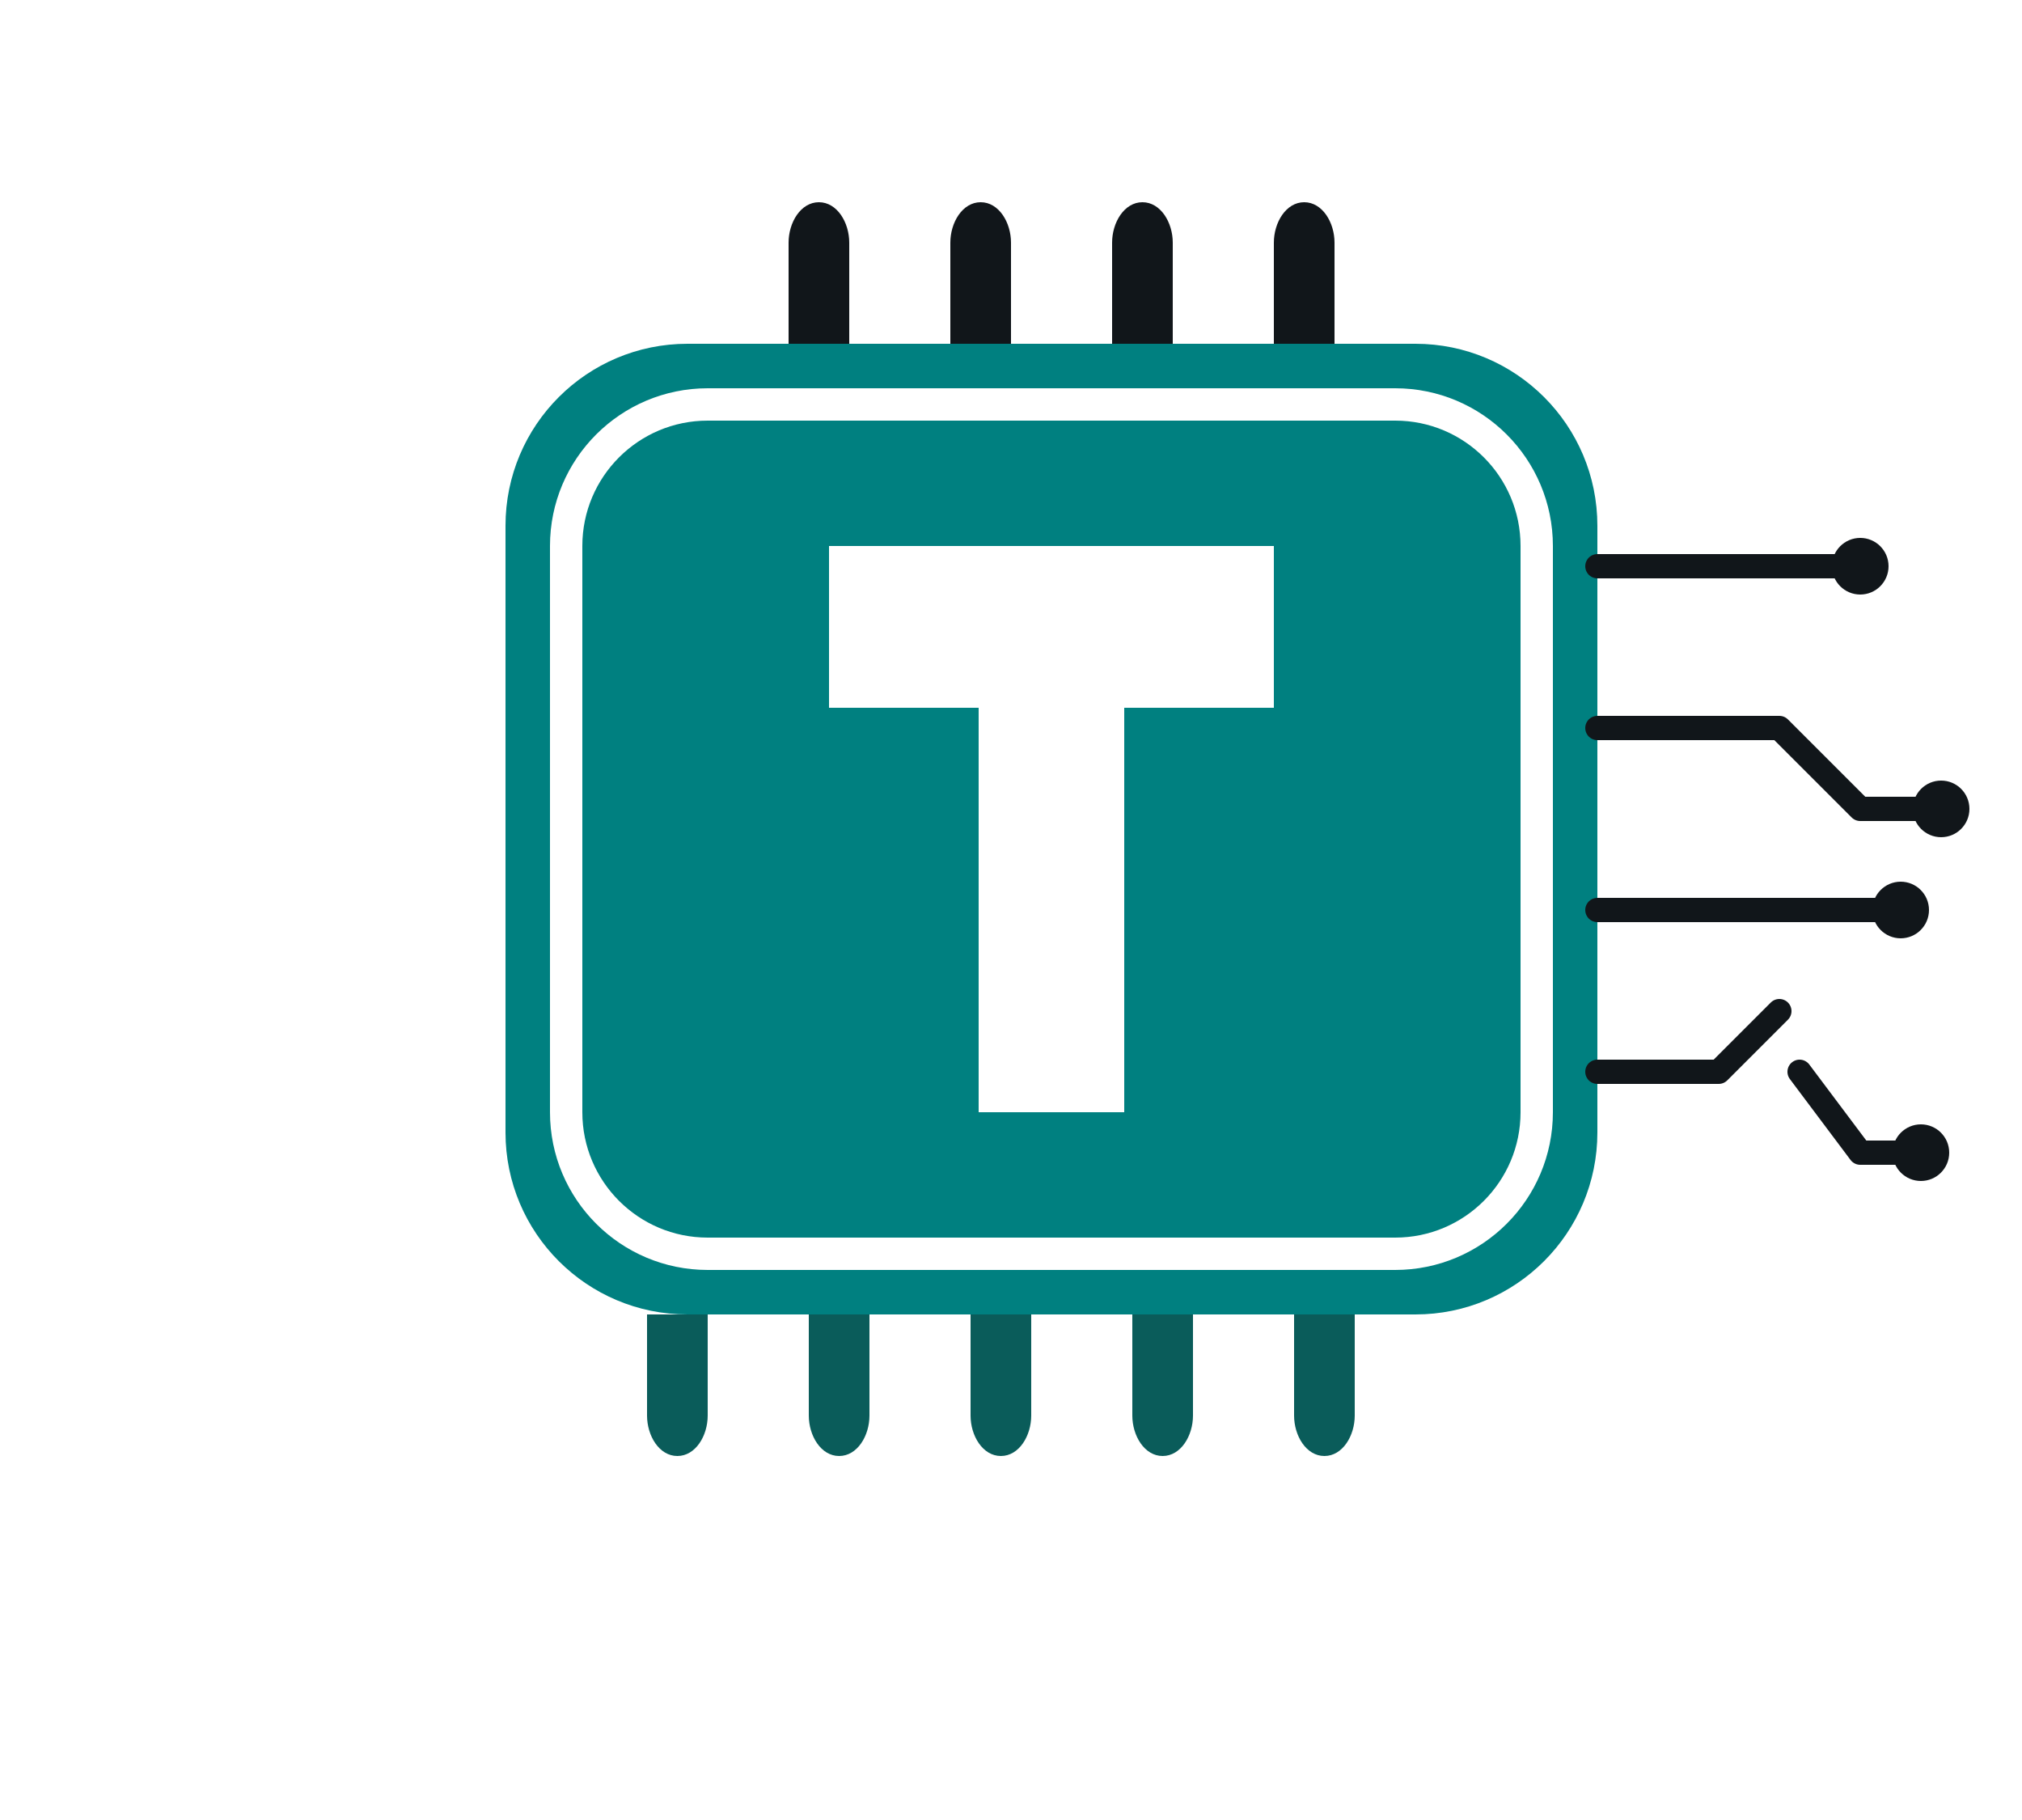
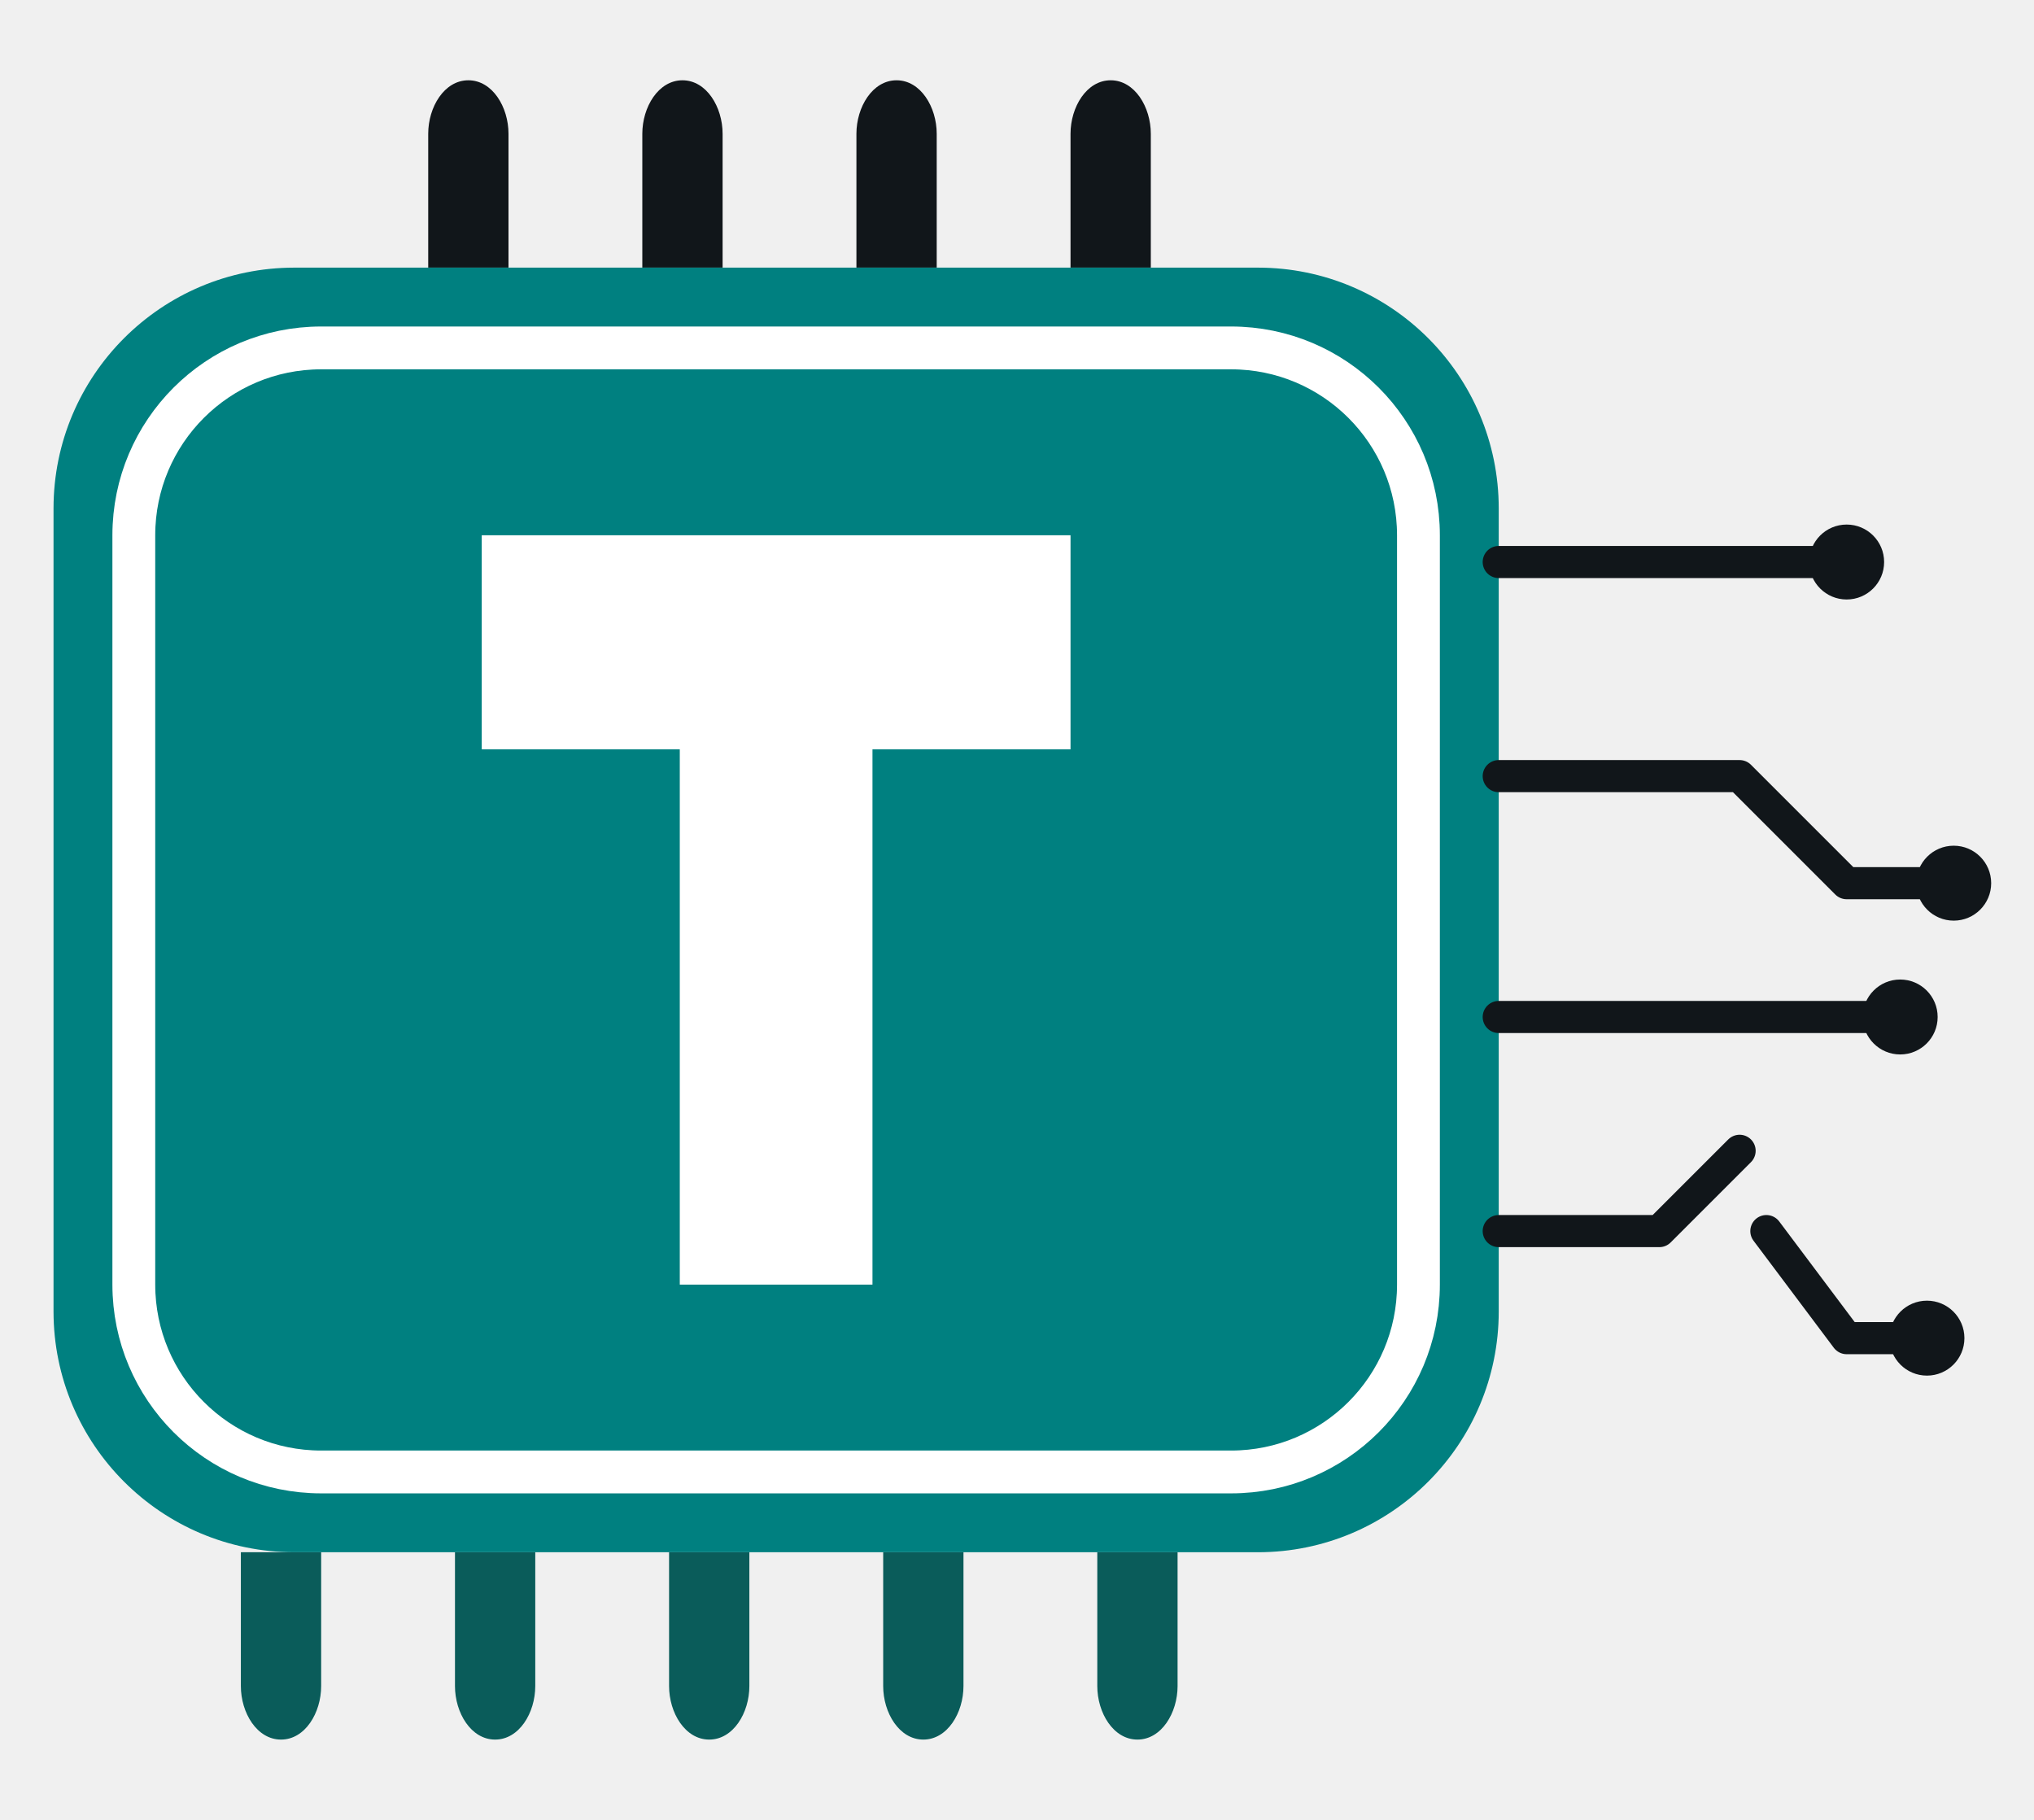
- <svg xmlns="http://www.w3.org/2000/svg" viewBox="0 0 500 450" width="100%" height="100%">
-   <rect width="100%" height="100%" fill="#ffffff" />
-   <g transform="translate(25, 25)">
+ <svg xmlns="http://www.w3.org/2000/svg" viewBox="90 10 380 340" width="100%" height="100%">
+   <g>
    <g fill="#11161a">
      <path d="M 170,60 L 170,35 C 170,30 173,25 177.5,25 C 182,25 185,30 185,35 L 185,60 Z" />
      <path d="M 210,60 L 210,35 C 210,30 213,25 217.5,25 C 222,25 225,30 225,35 L 225,60 Z" />
      <path d="M 250,60 L 250,35 C 250,30 253,25 257.5,25 C 262,25 265,30 265,35 L 265,60 Z" />
      <path d="M 290,60 L 290,35 C 290,30 293,25 297.5,25 C 302,25 305,30 305,35 L 305,60 Z" />
    </g>
    <g fill="#0a5c5a">
      <path d="M 150,300 L 150,325 C 150,330 147,335 142.5,335 C 138,335 135,330 135,325 L 135,300 Z" />
      <path d="M 190,300 L 190,325 C 190,330 187,335 182.5,335 C 178,335 175,330 175,325 L 175,300 Z" />
      <path d="M 230,300 L 230,325 C 230,330 227,335 222.5,335 C 218,335 215,330 215,325 L 215,300 Z" />
      <path d="M 270,300 L 270,325 C 270,330 267,335 262.5,335 C 258,335 255,330 255,325 L 255,300 Z" />
      <path d="M 310,300 L 310,325 C 310,330 307,335 302.5,335 C 298,335 295,330 295,325 L 295,300 Z" />
    </g>
    <rect x="100" y="60" width="270" height="240" rx="45" ry="45" fill="#008080" />
    <rect x="115" y="75" width="240" height="210" rx="35" ry="35" fill="none" stroke="#ffffff" stroke-width="8" />
    <path d="M 180,110 L 290,110 L 290,150 L 253,150 L 253,250 L 217,250 L 217,150 L 180,150 Z" fill="#ffffff" />
    <g stroke="#11161a" stroke-width="6" stroke-linecap="round" stroke-linejoin="round" fill="none">
      <path d="M 370,115 L 435,115" />
      <circle cx="435" cy="115" r="7" fill="#11161a" stroke="none" />
      <path d="M 370,155 L 415,155 L 435,175 L 455,175" />
      <circle cx="455" cy="175" r="7" fill="#11161a" stroke="none" />
      <path d="M 370,200 L 445,200" />
      <circle cx="445" cy="200" r="7" fill="#11161a" stroke="none" />
      <path d="M 370,240 L 400,240 L 415,225 M 420,240 L 435,260 L 450,260" />
      <circle cx="450" cy="260" r="7" fill="#11161a" stroke="none" />
    </g>
  </g>
</svg>
